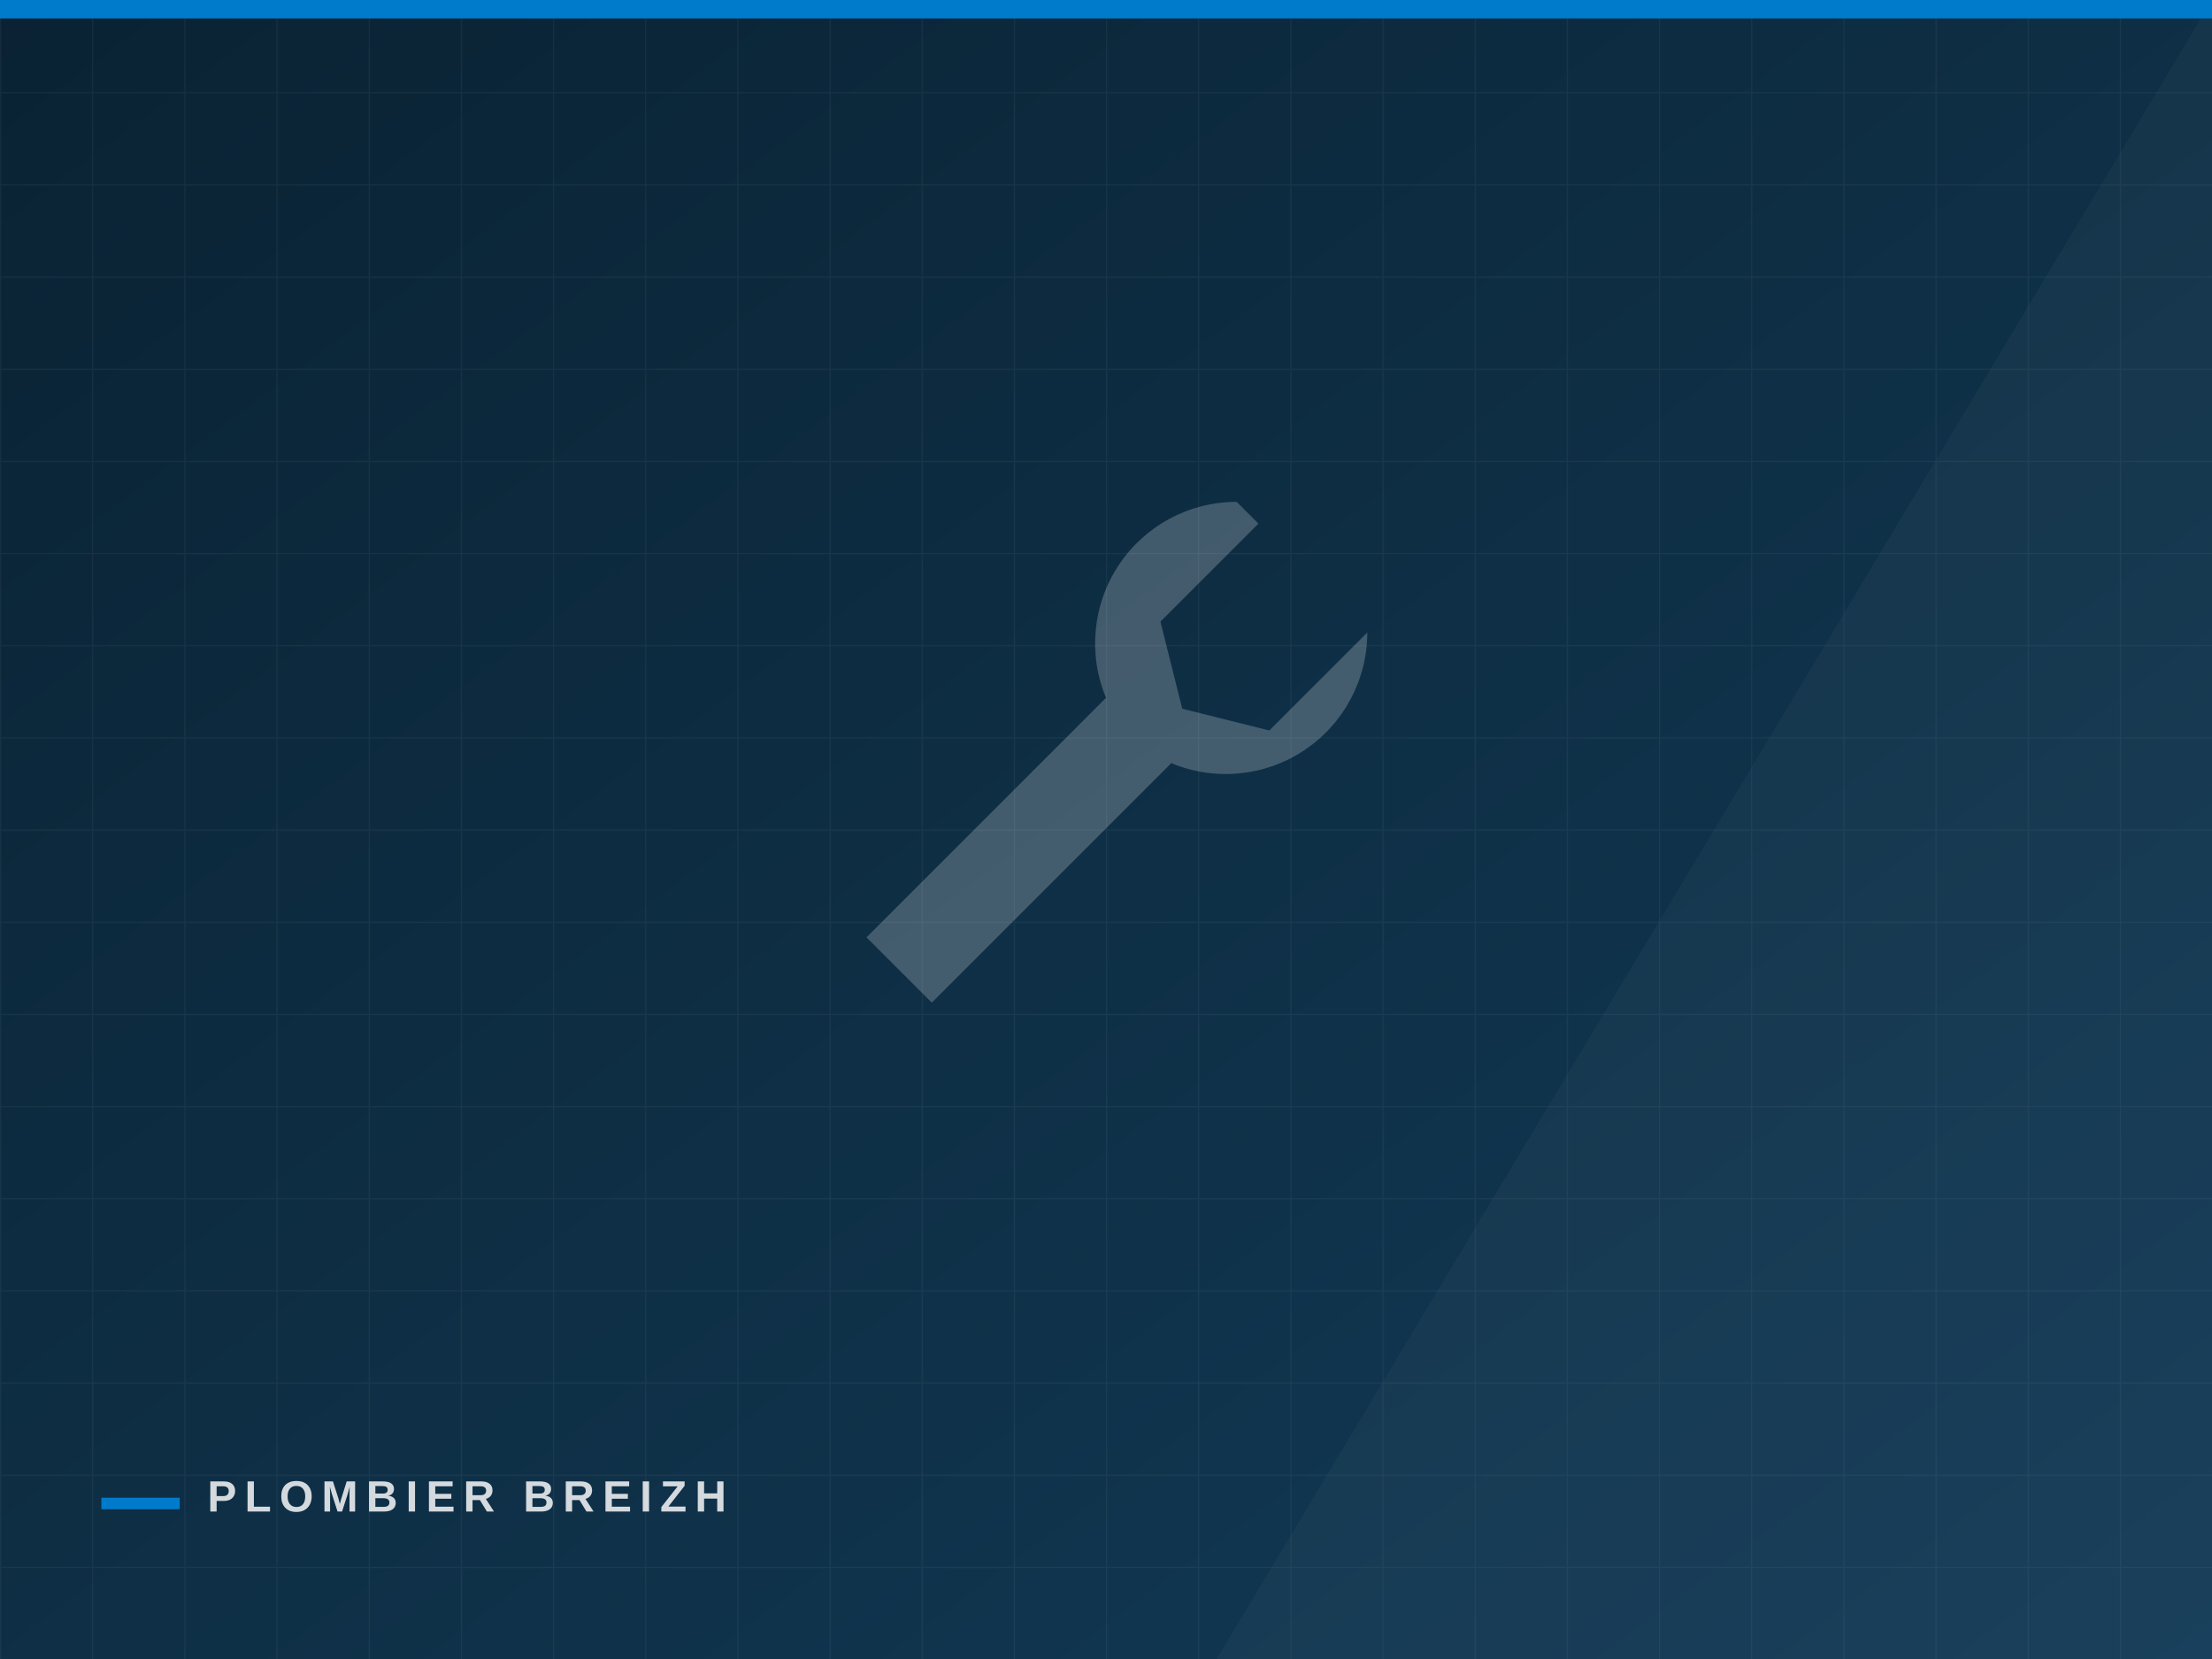
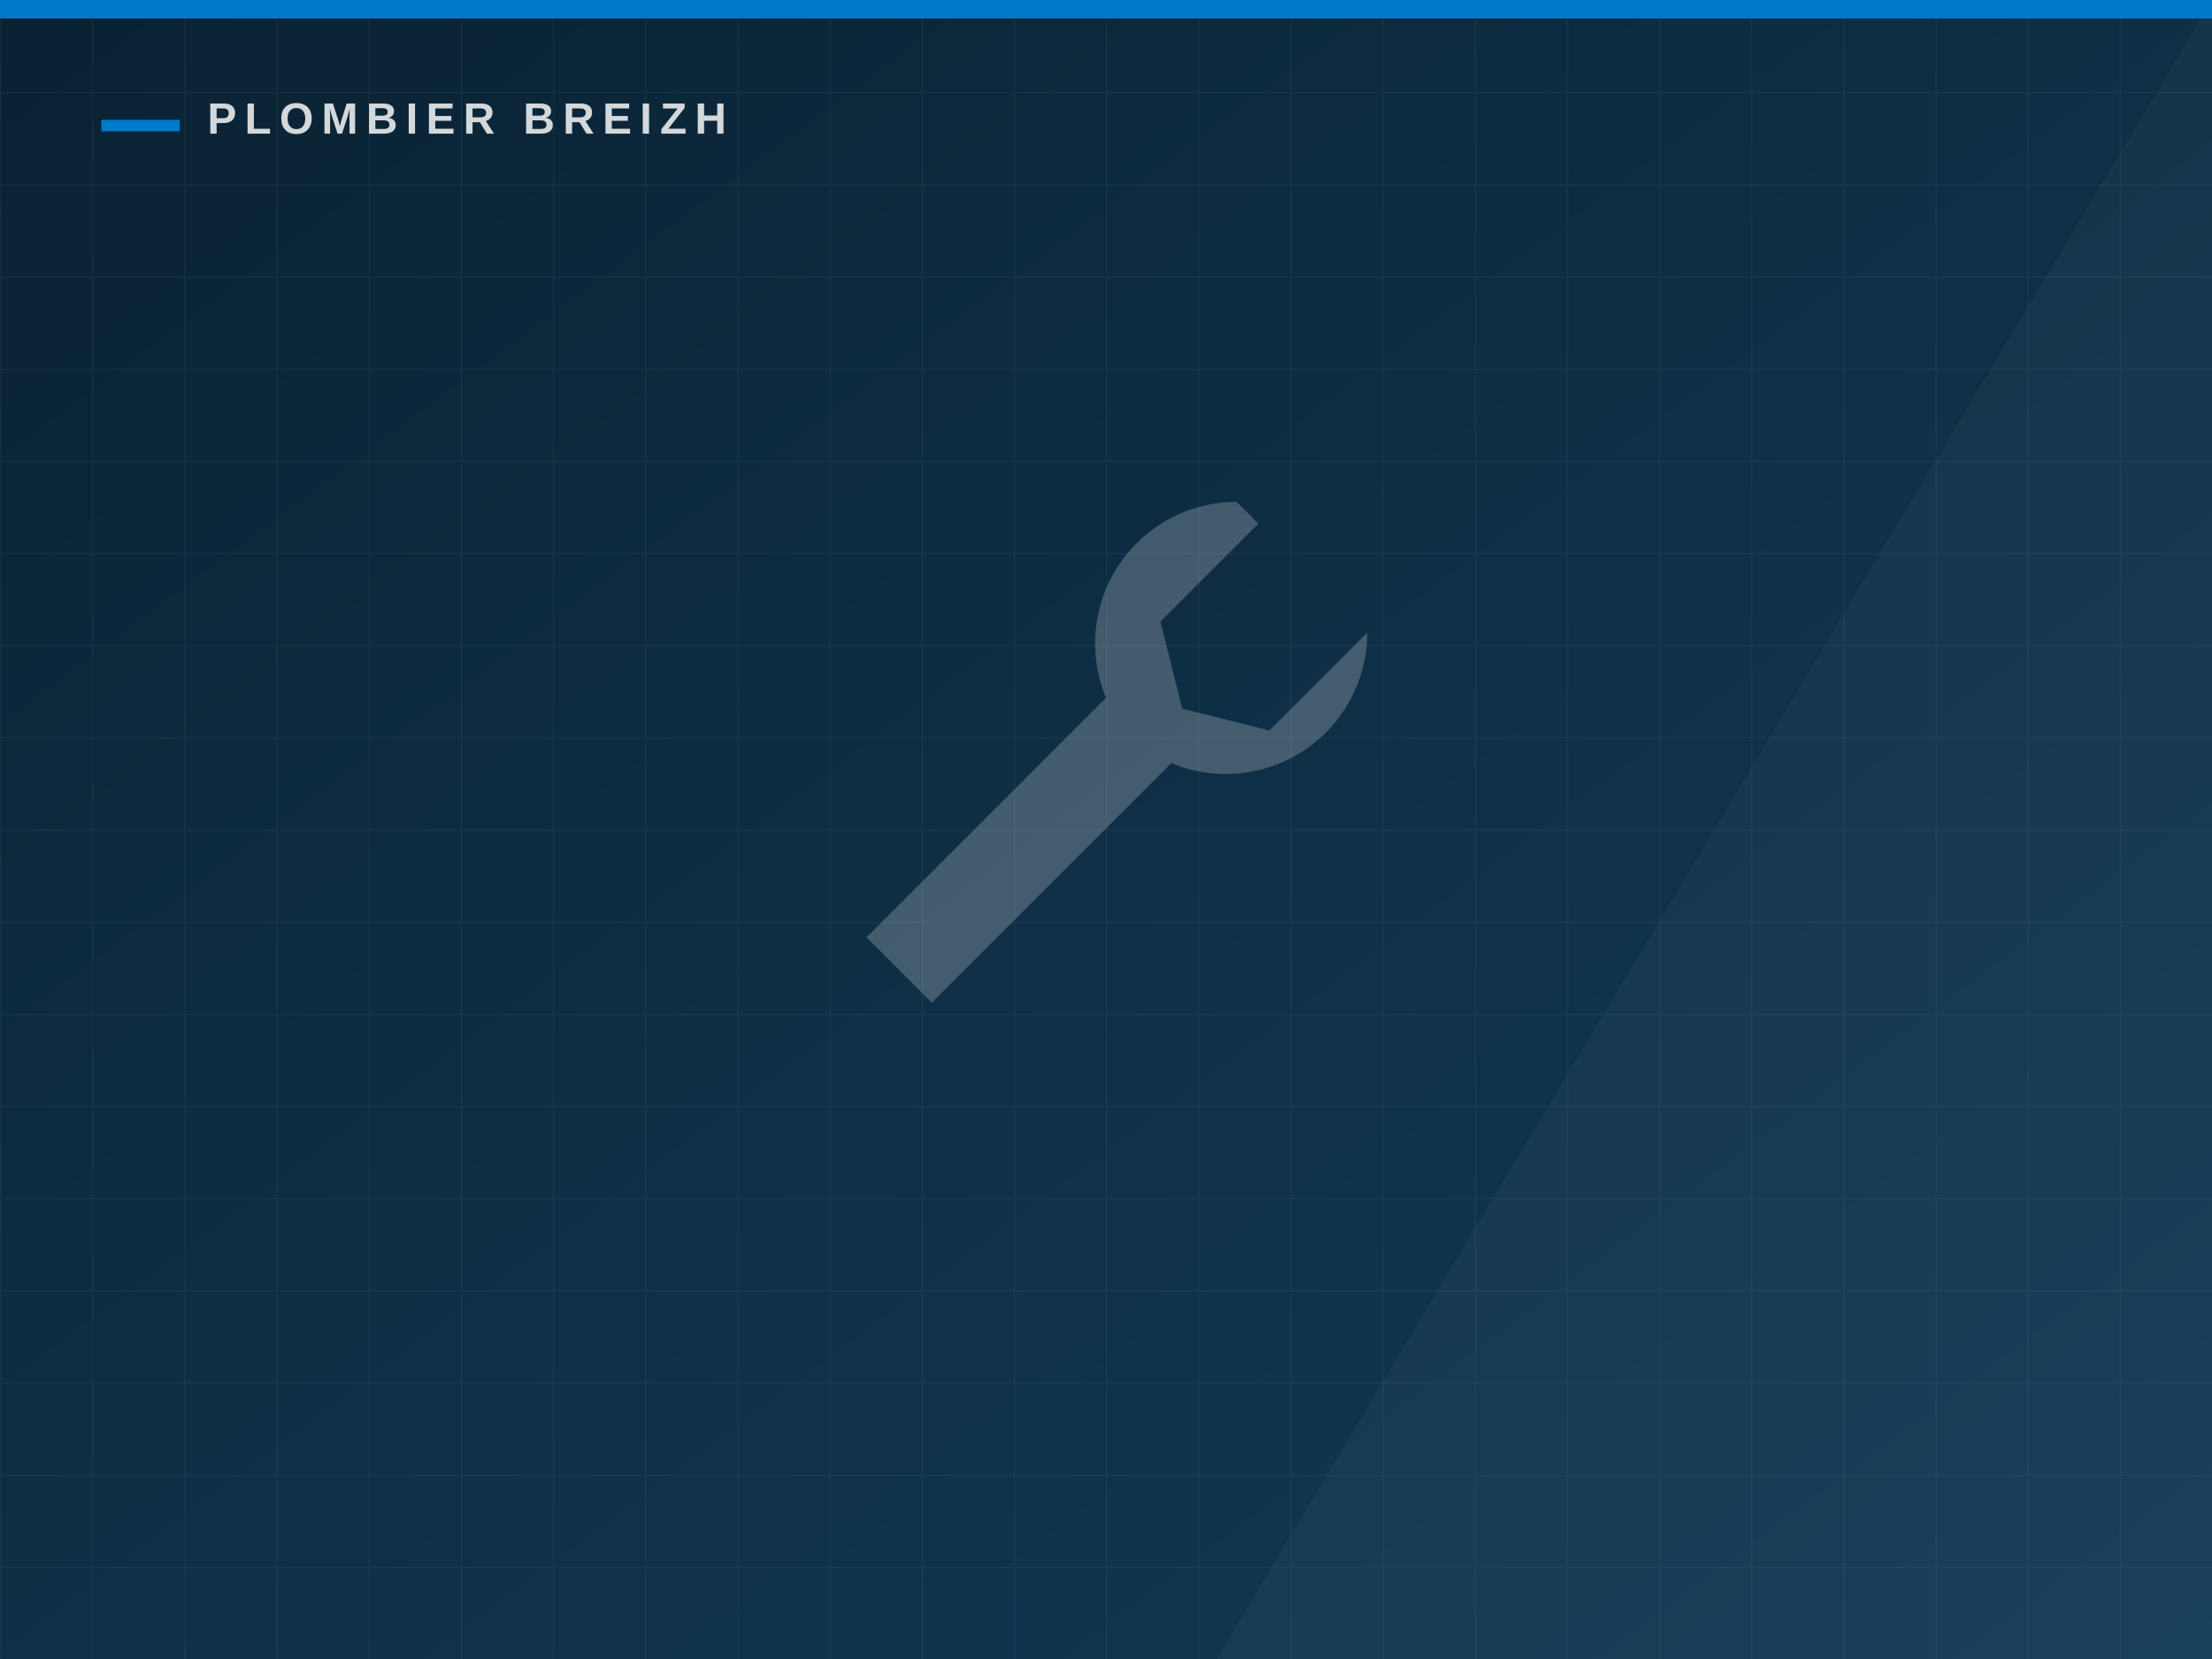
<svg xmlns="http://www.w3.org/2000/svg" viewBox="0 0 960 720" width="960" height="720" role="presentation">
  <defs>
    <linearGradient id="g" x1="0" y1="0" x2="1" y2="1">
      <stop offset="0" stop-color="#0A2233" />
      <stop offset="1" stop-color="#123B57" />
    </linearGradient>
    <pattern id="p" width="40" height="40" patternUnits="userSpaceOnUse">
      <path d="M40 0H0v40" fill="none" stroke="#FFFFFF" stroke-opacity="0.05" stroke-width="1" />
    </pattern>
  </defs>
  <rect width="960" height="720" fill="url(#g)" />
  <rect width="960" height="720" fill="url(#p)" />
  <path d="M960 0 L960 720 L528 720 Z" fill="#FFFFFF" fill-opacity="0.03" />
  <rect x="0" y="0" width="960" height="8" fill="#007BCB" />
  <g transform="translate(328.8 180) scale(4.725)">
    <path d="M44 8a13 13 0 0 0-12 18L10 48l6 6 22-22a13 13 0 0 0 18-12l-9 9-8-2-2-8 9-9Z" fill="#FFFFFF" fill-opacity="0.22" />
  </g>
-   <g transform="translate(44 676)">
+   <g transform="translate(44 78)">
    <rect x="0" y="-26" width="34" height="5" fill="#007BCB" />
    <text x="46" y="-20" font-family="Segoe UI,Helvetica Neue,Arial,sans-serif" font-size="19" font-weight="700" letter-spacing="3.5" fill="#FFFFFF" fill-opacity="0.82">PLOMBIER BREIZH</text>
  </g>
</svg>
